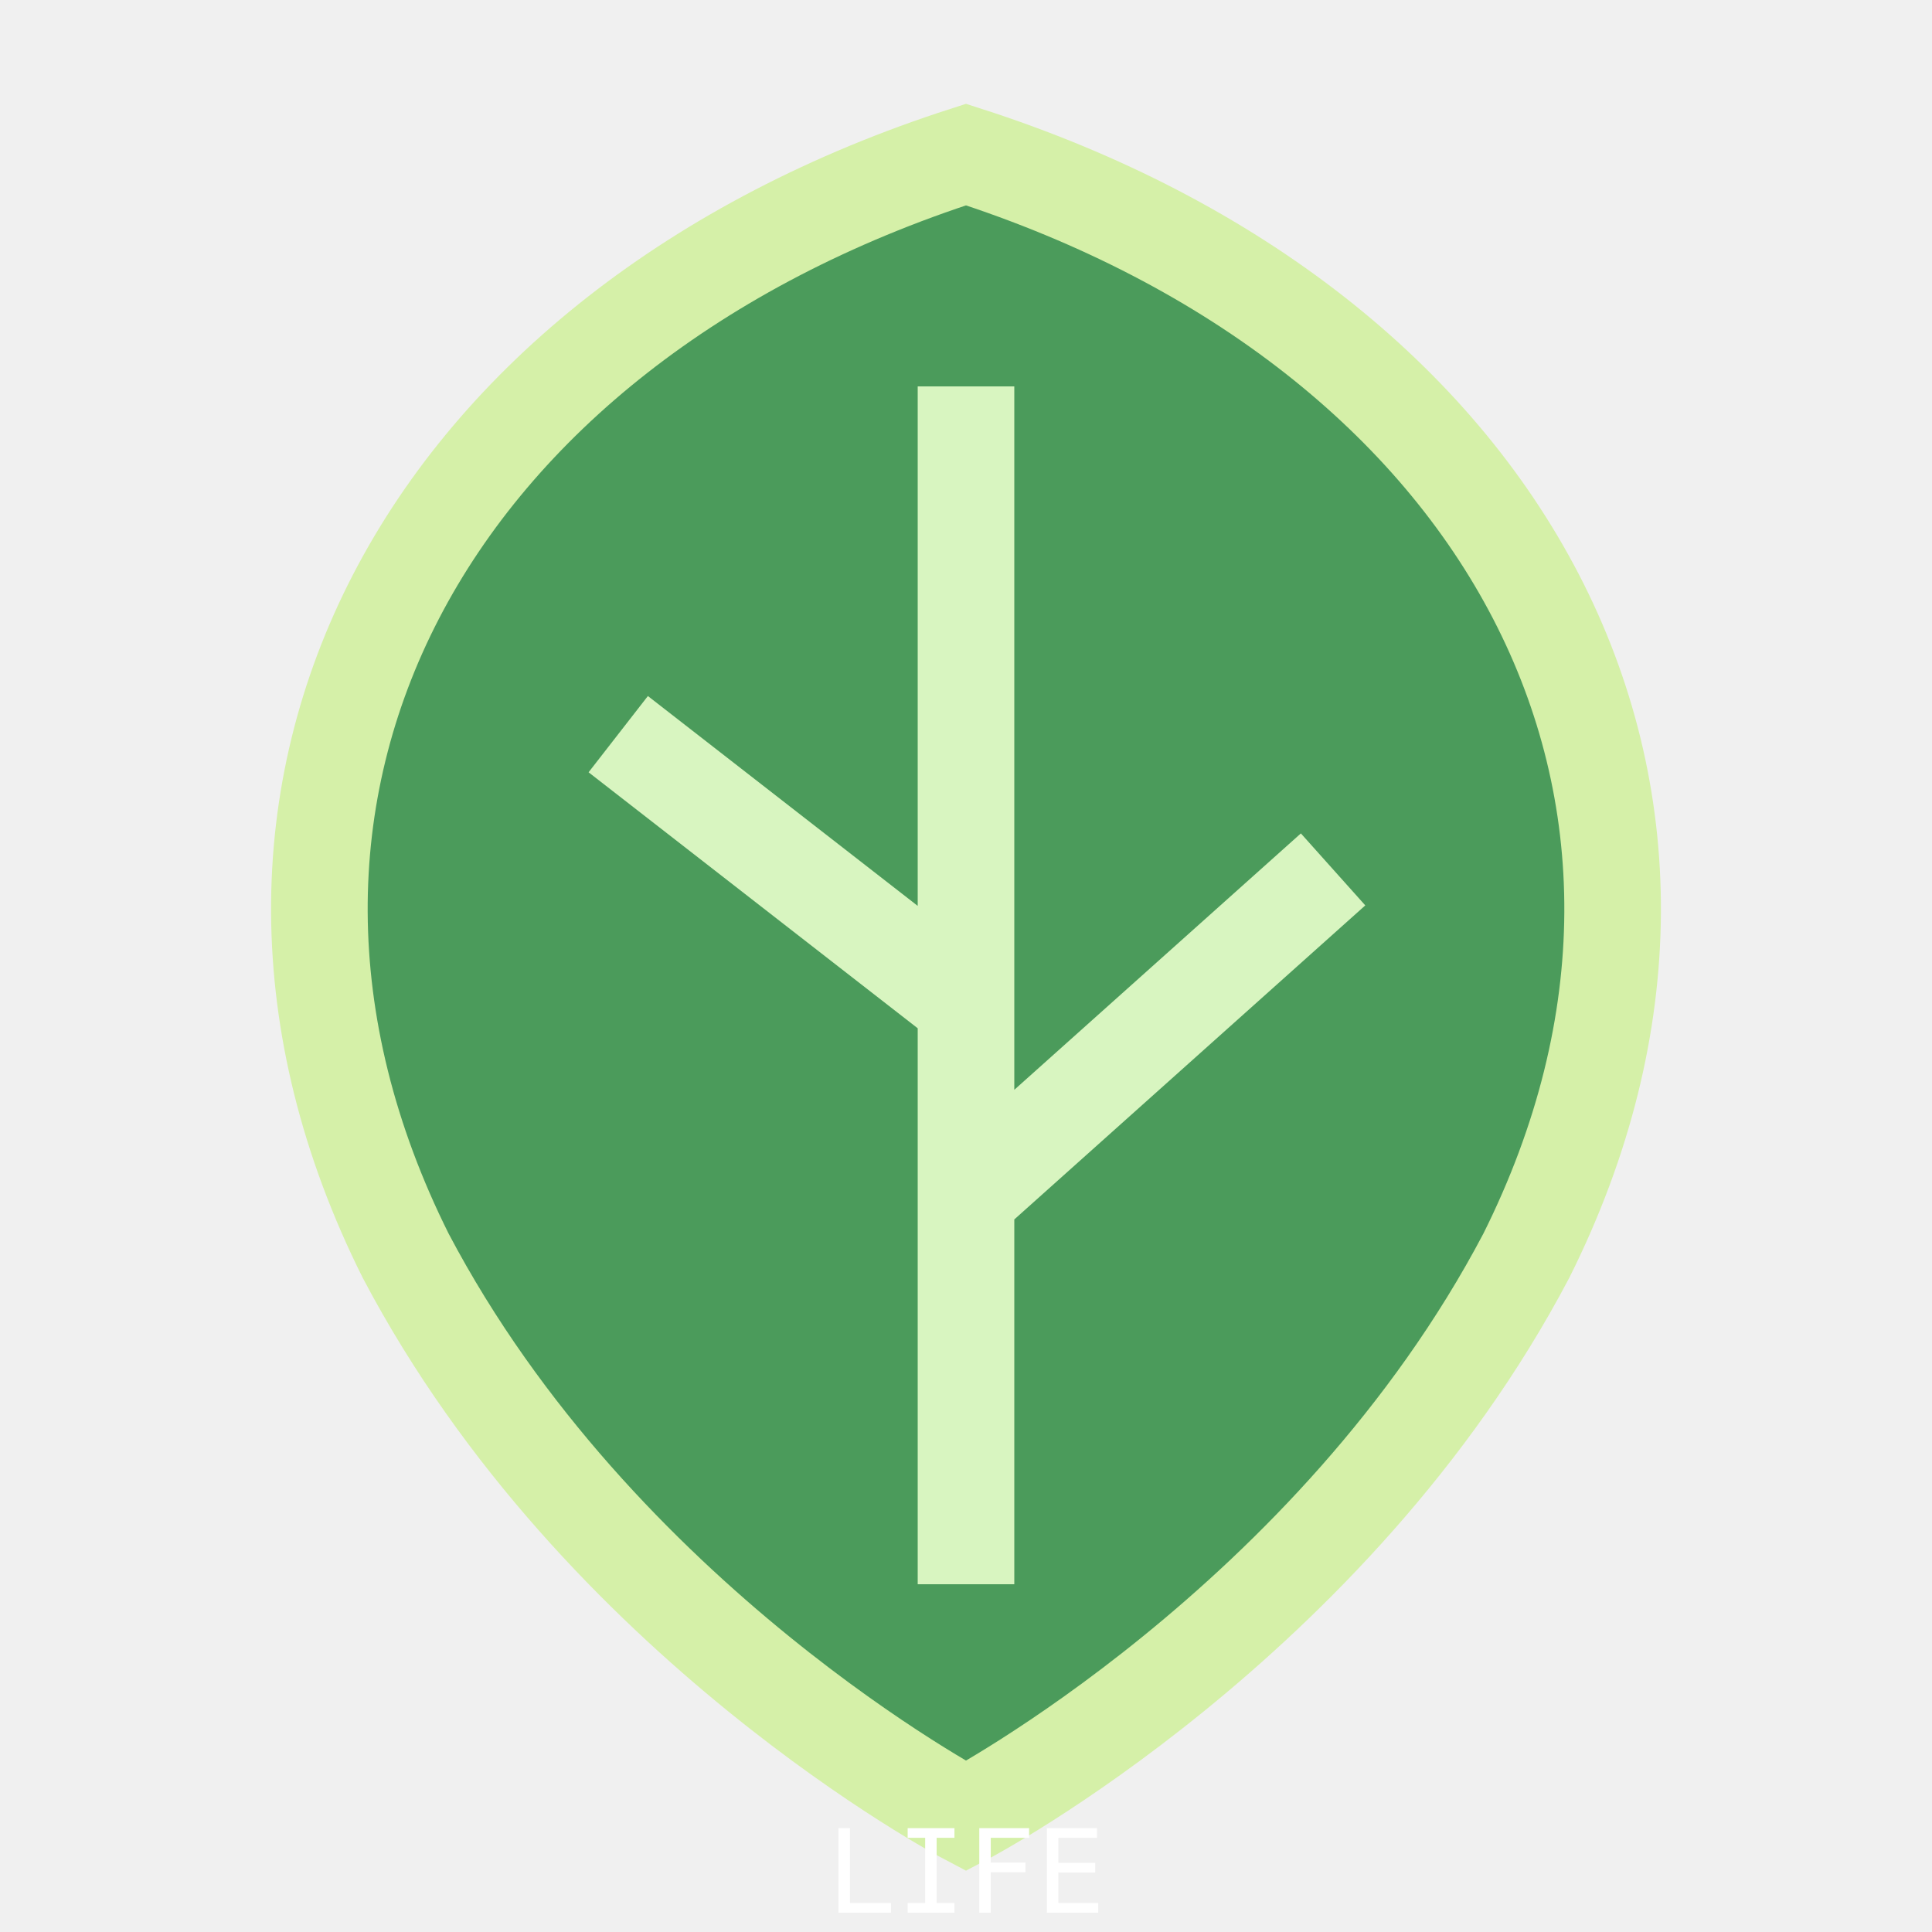
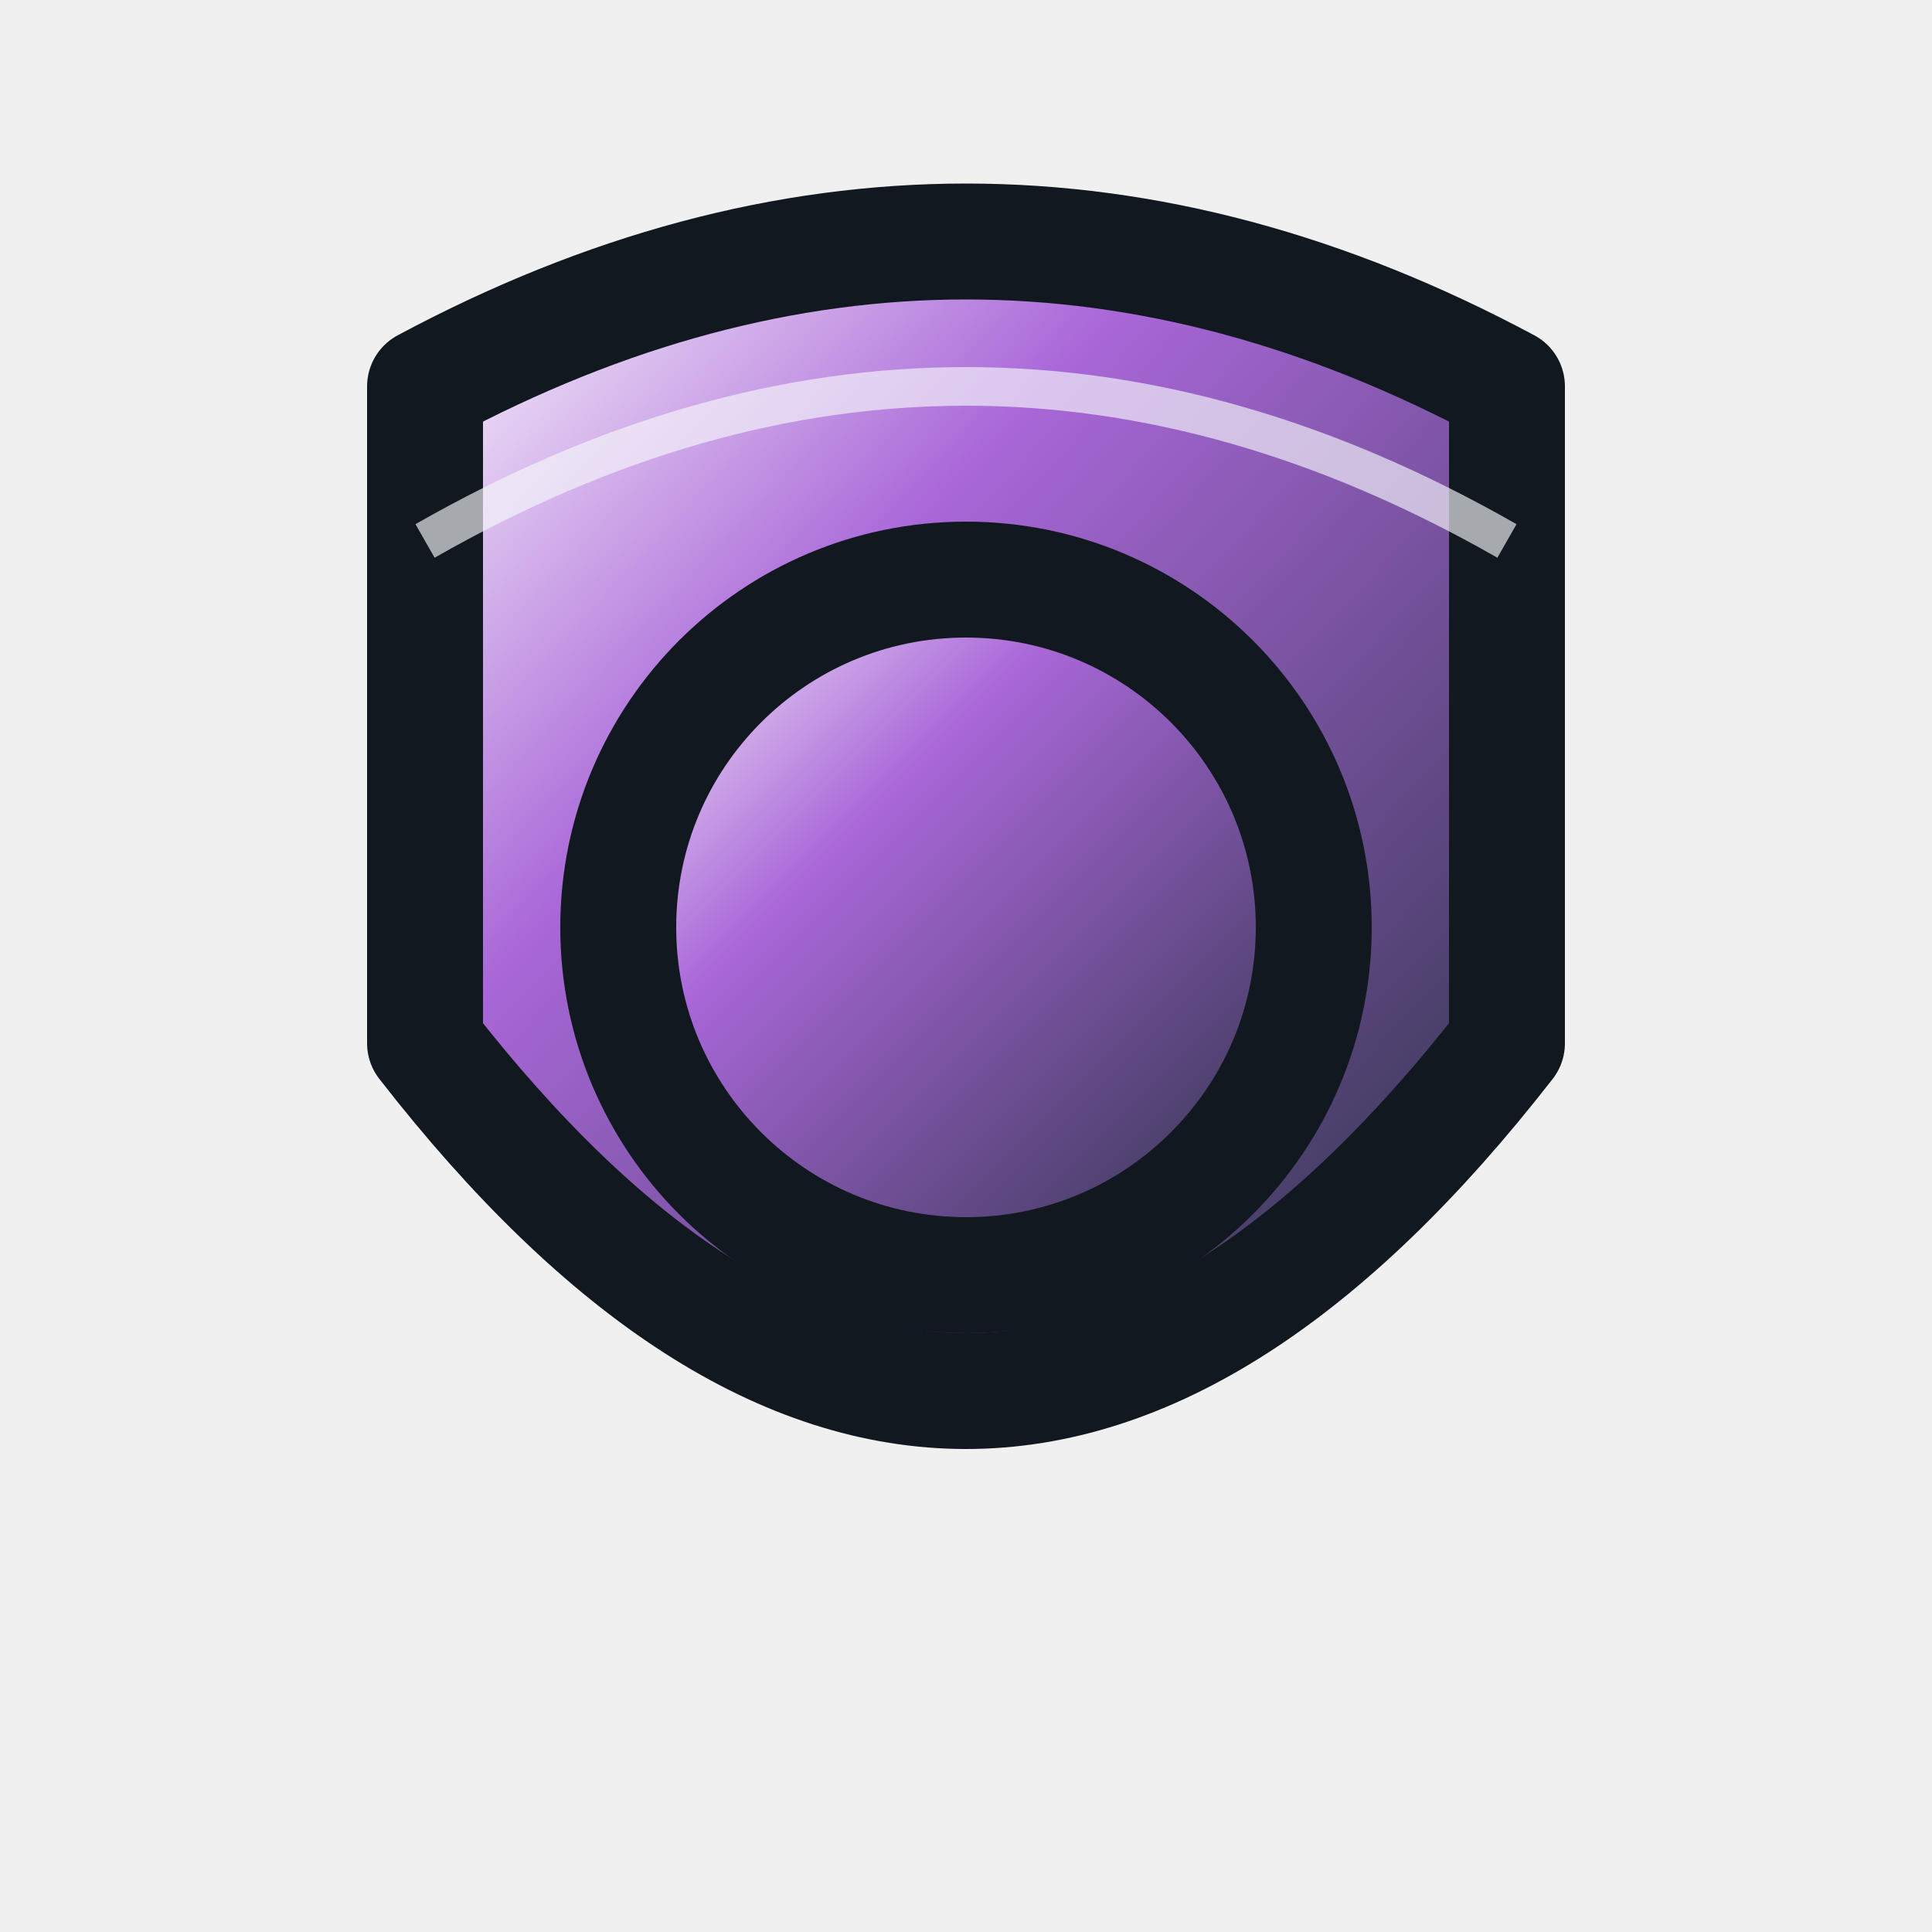
<svg xmlns="http://www.w3.org/2000/svg" viewBox="0 0 100 100">
-   <rect width="100" height="100" fill="none" />
-   <path d="M50 8 C78 17,91 41,79 65 C69 84,50 94,50 94 C50 94,31 84,21 65 C9 41,22 17,50 8Z" fill="#4b9b5b" stroke="#d5f0a8" stroke-width="5" />
-   <path d="M50 20 V82 M50 52 L32 38 M50 62 L69 45" stroke="#d8f5c0" stroke-width="5" fill="none" />
-   <text x="50" y="99" text-anchor="middle" font-family="monospace" font-size="6" fill="#fff">LIFE</text>
+   <defs>
+     <linearGradient id="g" x1="0" y1="0" x2="1" y2="1">
+       <stop stop-color="#ffffff" />
+       <stop offset=".35" stop-color="#a967d8" />
+       <stop offset="1" stop-color="#253040" />
+     </linearGradient>
+   </defs>
+   <g fill="url(#g)" stroke="#111820" stroke-width="6" stroke-linejoin="round">
+     <path d="M22 20 Q50 5 78 20 L78 54 Q50 90 22 54Z" />
+     <circle cx="50" cy="48" r="18" />
+   </g>
+   <g fill="none" stroke="#f6f7fb" stroke-width="2" opacity=".65">
+     <path d="M22 28 Q50 12 78 28" />
+   </g>
</svg>
